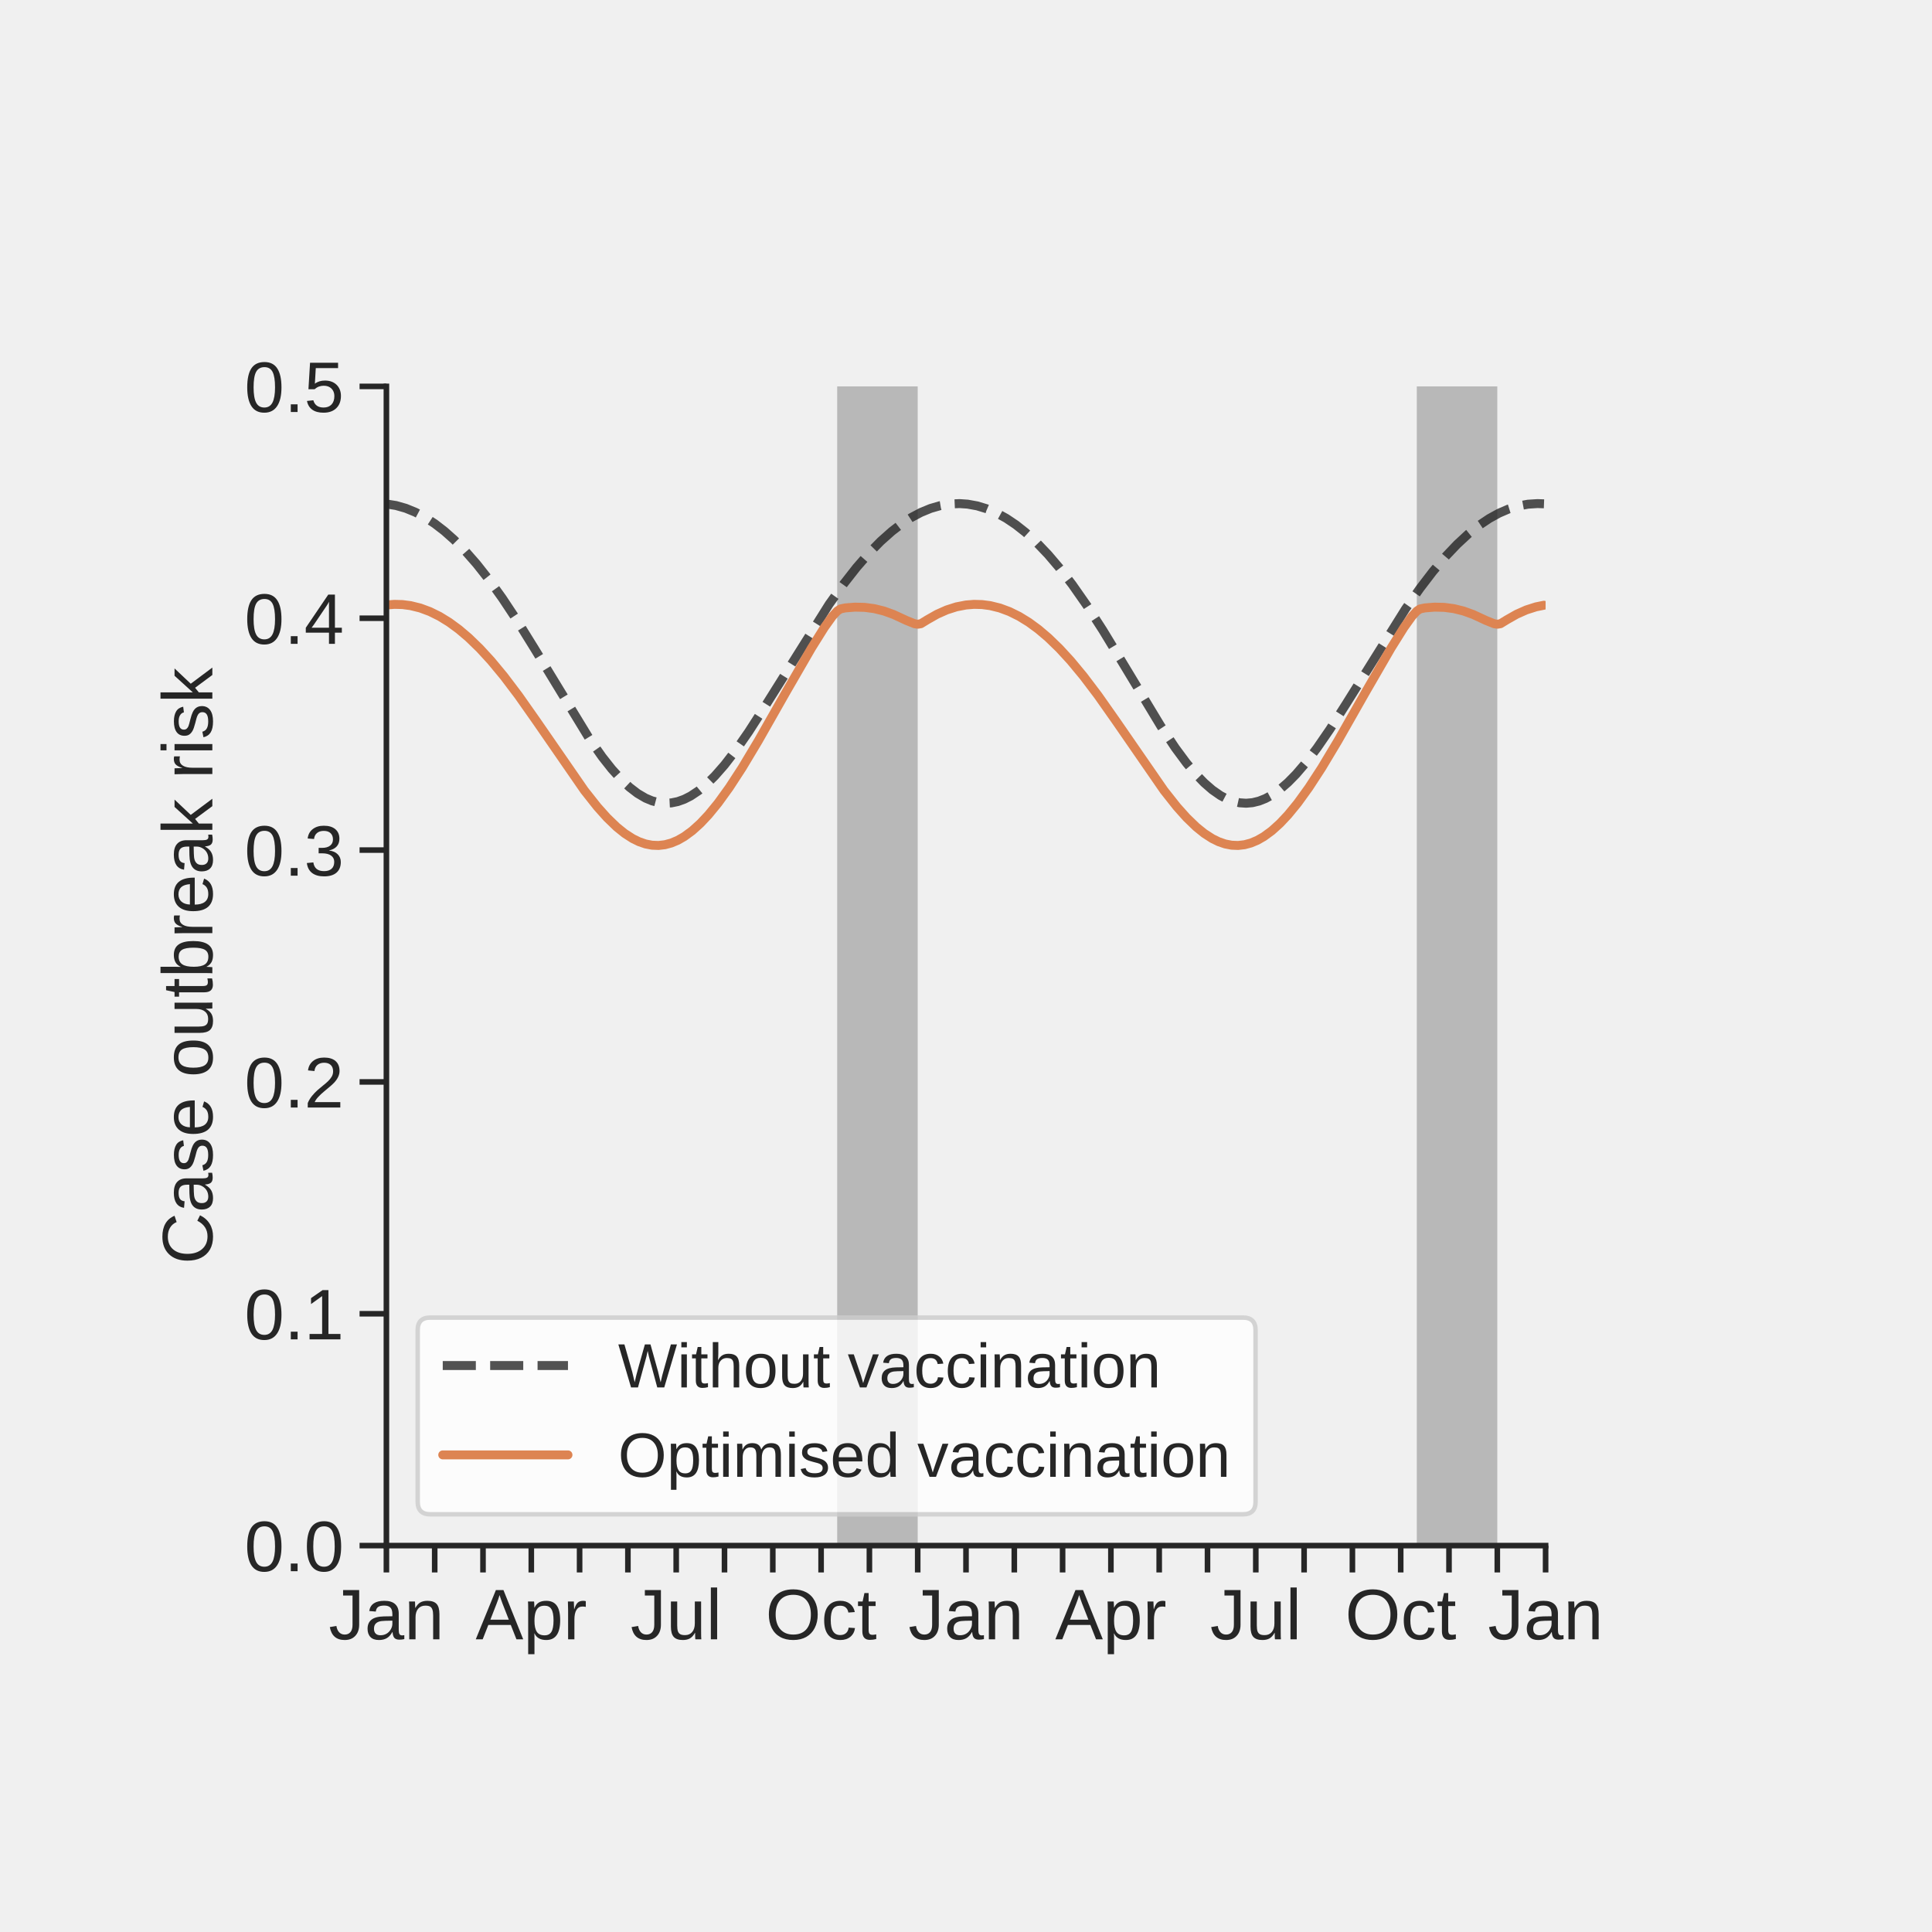
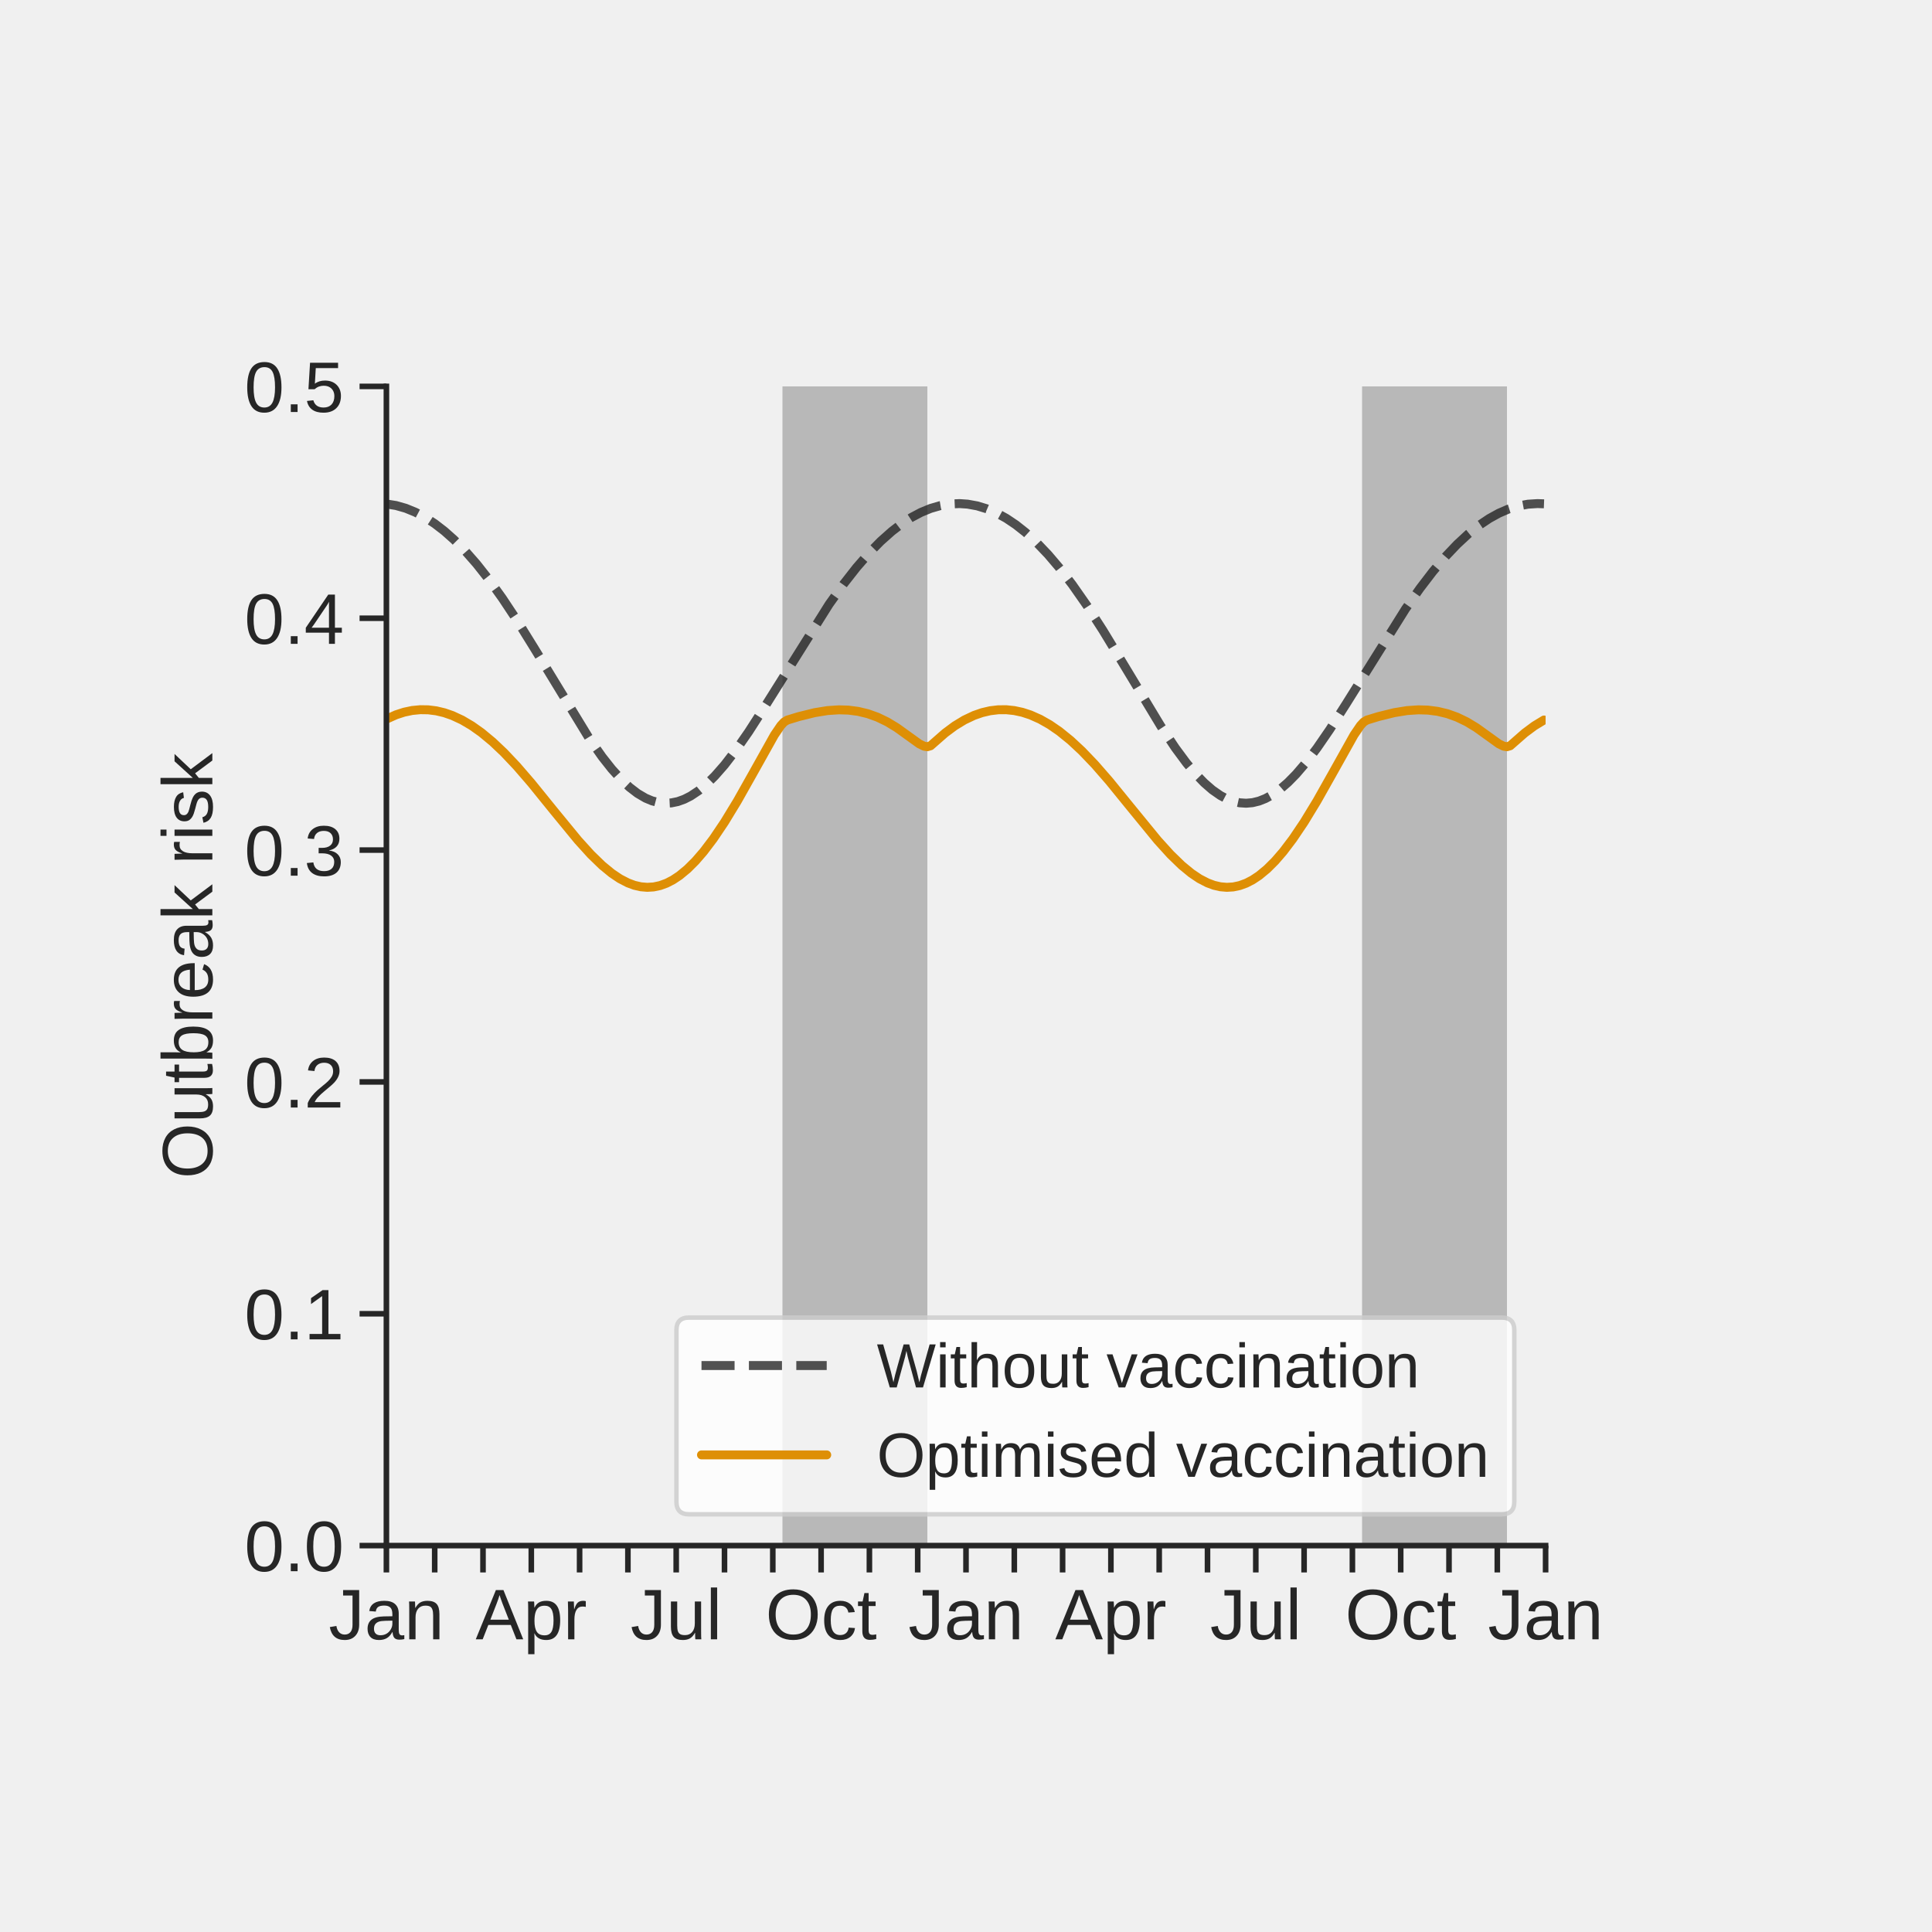
<svg xmlns="http://www.w3.org/2000/svg" xmlns:xlink="http://www.w3.org/1999/xlink" width="432pt" height="432pt" viewBox="0 0 432 432" version="1.1">
  <defs>
    <style type="text/css">*{stroke-linejoin: round; stroke-linecap: butt}</style>
  </defs>
  <g id="figure_1">
    <g id="patch_1">
      <path d="M 0 432  L 432 432  L 432 0  L 0 0  L 0 432  z " style="fill: none" />
    </g>
    <g id="axes_1">
      <g id="patch_2">
        <path d="M 86.4 345.6  L 345.6 345.6  L 345.6 86.4  L 86.4 86.4  L 86.4 345.6  z " style="fill: none" />
      </g>
      <g id="matplotlib.axis_1">
        <g id="xtick_1">
          <g id="line2d_1">
            <defs>
-               <path id="mece11d6dc7" d="M 0 0  L 0 6  " style="stroke: #262626; stroke-width: 1.25" />
+               <path id="m5cfe23fe4b" d="M 0 0  L 0 6  " style="stroke: #262626; stroke-width: 1.25" />
            </defs>
            <g>
-               <use xlink:href="#mece11d6dc7" x="86.4" y="345.6" style="fill: #262626; stroke: #262626; stroke-width: 1.25" />
+               <use xlink:href="#m5cfe23fe4b" x="86.4" y="345.6" style="fill: #262626; stroke: #262626; stroke-width: 1.25" />
            </g>
          </g>
          <g id="text_1">
            <text style="fill: #262626; font: 16px 'Arial', 'DejaVu Sans', 'Liberation Sans', 'Bitstream Vera Sans', sans-serif; text-anchor: middle" x="86.4" y="366.553" transform="rotate(-0 86.4 366.5525)">Jan</text>
          </g>
        </g>
        <g id="xtick_2">
          <g id="line2d_2">
            <g>
-               <use xlink:href="#mece11d6dc7" x="97.2" y="345.6" style="fill: #262626; stroke: #262626; stroke-width: 1.25" />
+               <use xlink:href="#m5cfe23fe4b" x="97.2" y="345.6" style="fill: #262626; stroke: #262626; stroke-width: 1.25" />
            </g>
          </g>
        </g>
        <g id="xtick_3">
          <g id="line2d_3">
            <g>
-               <use xlink:href="#mece11d6dc7" x="108" y="345.6" style="fill: #262626; stroke: #262626; stroke-width: 1.25" />
+               <use xlink:href="#m5cfe23fe4b" x="108" y="345.6" style="fill: #262626; stroke: #262626; stroke-width: 1.25" />
            </g>
          </g>
        </g>
        <g id="xtick_4">
          <g id="line2d_4">
            <g>
-               <use xlink:href="#mece11d6dc7" x="118.8" y="345.6" style="fill: #262626; stroke: #262626; stroke-width: 1.25" />
+               <use xlink:href="#m5cfe23fe4b" x="118.8" y="345.6" style="fill: #262626; stroke: #262626; stroke-width: 1.25" />
            </g>
          </g>
          <g id="text_2">
            <text style="fill: #262626; font: 16px 'Arial', 'DejaVu Sans', 'Liberation Sans', 'Bitstream Vera Sans', sans-serif; text-anchor: middle" x="118.8" y="366.553" transform="rotate(-0 118.8 366.5525)">Apr</text>
          </g>
        </g>
        <g id="xtick_5">
          <g id="line2d_5">
            <g>
-               <use xlink:href="#mece11d6dc7" x="129.6" y="345.6" style="fill: #262626; stroke: #262626; stroke-width: 1.25" />
+               <use xlink:href="#m5cfe23fe4b" x="129.6" y="345.6" style="fill: #262626; stroke: #262626; stroke-width: 1.25" />
            </g>
          </g>
        </g>
        <g id="xtick_6">
          <g id="line2d_6">
            <g>
-               <use xlink:href="#mece11d6dc7" x="140.4" y="345.6" style="fill: #262626; stroke: #262626; stroke-width: 1.25" />
+               <use xlink:href="#m5cfe23fe4b" x="140.4" y="345.6" style="fill: #262626; stroke: #262626; stroke-width: 1.25" />
            </g>
          </g>
        </g>
        <g id="xtick_7">
          <g id="line2d_7">
            <g>
-               <use xlink:href="#mece11d6dc7" x="151.2" y="345.6" style="fill: #262626; stroke: #262626; stroke-width: 1.25" />
+               <use xlink:href="#m5cfe23fe4b" x="151.2" y="345.6" style="fill: #262626; stroke: #262626; stroke-width: 1.25" />
            </g>
          </g>
          <g id="text_3">
            <text style="fill: #262626; font: 16px 'Arial', 'DejaVu Sans', 'Liberation Sans', 'Bitstream Vera Sans', sans-serif; text-anchor: middle" x="151.2" y="366.553" transform="rotate(-0 151.2 366.5525)">Jul</text>
          </g>
        </g>
        <g id="xtick_8">
          <g id="line2d_8">
            <g>
-               <use xlink:href="#mece11d6dc7" x="162" y="345.6" style="fill: #262626; stroke: #262626; stroke-width: 1.25" />
+               <use xlink:href="#m5cfe23fe4b" x="162" y="345.6" style="fill: #262626; stroke: #262626; stroke-width: 1.25" />
            </g>
          </g>
        </g>
        <g id="xtick_9">
          <g id="line2d_9">
            <g>
-               <use xlink:href="#mece11d6dc7" x="172.8" y="345.6" style="fill: #262626; stroke: #262626; stroke-width: 1.25" />
+               <use xlink:href="#m5cfe23fe4b" x="172.8" y="345.6" style="fill: #262626; stroke: #262626; stroke-width: 1.25" />
            </g>
          </g>
        </g>
        <g id="xtick_10">
          <g id="line2d_10">
            <g>
-               <use xlink:href="#mece11d6dc7" x="183.6" y="345.6" style="fill: #262626; stroke: #262626; stroke-width: 1.25" />
+               <use xlink:href="#m5cfe23fe4b" x="183.6" y="345.6" style="fill: #262626; stroke: #262626; stroke-width: 1.25" />
            </g>
          </g>
          <g id="text_4">
            <text style="fill: #262626; font: 16px 'Arial', 'DejaVu Sans', 'Liberation Sans', 'Bitstream Vera Sans', sans-serif; text-anchor: middle" x="183.6" y="366.553" transform="rotate(-0 183.6 366.5525)">Oct</text>
          </g>
        </g>
        <g id="xtick_11">
          <g id="line2d_11">
            <g>
-               <use xlink:href="#mece11d6dc7" x="194.4" y="345.6" style="fill: #262626; stroke: #262626; stroke-width: 1.25" />
+               <use xlink:href="#m5cfe23fe4b" x="194.4" y="345.6" style="fill: #262626; stroke: #262626; stroke-width: 1.25" />
            </g>
          </g>
        </g>
        <g id="xtick_12">
          <g id="line2d_12">
            <g>
-               <use xlink:href="#mece11d6dc7" x="205.2" y="345.6" style="fill: #262626; stroke: #262626; stroke-width: 1.25" />
+               <use xlink:href="#m5cfe23fe4b" x="205.2" y="345.6" style="fill: #262626; stroke: #262626; stroke-width: 1.25" />
            </g>
          </g>
        </g>
        <g id="xtick_13">
          <g id="line2d_13">
            <g>
-               <use xlink:href="#mece11d6dc7" x="216" y="345.6" style="fill: #262626; stroke: #262626; stroke-width: 1.25" />
+               <use xlink:href="#m5cfe23fe4b" x="216" y="345.6" style="fill: #262626; stroke: #262626; stroke-width: 1.25" />
            </g>
          </g>
          <g id="text_5">
            <text style="fill: #262626; font: 16px 'Arial', 'DejaVu Sans', 'Liberation Sans', 'Bitstream Vera Sans', sans-serif; text-anchor: middle" x="216" y="366.553" transform="rotate(-0 216 366.5525)">Jan</text>
          </g>
        </g>
        <g id="xtick_14">
          <g id="line2d_14">
            <g>
-               <use xlink:href="#mece11d6dc7" x="226.8" y="345.6" style="fill: #262626; stroke: #262626; stroke-width: 1.25" />
+               <use xlink:href="#m5cfe23fe4b" x="226.8" y="345.6" style="fill: #262626; stroke: #262626; stroke-width: 1.25" />
            </g>
          </g>
        </g>
        <g id="xtick_15">
          <g id="line2d_15">
            <g>
-               <use xlink:href="#mece11d6dc7" x="237.6" y="345.6" style="fill: #262626; stroke: #262626; stroke-width: 1.25" />
+               <use xlink:href="#m5cfe23fe4b" x="237.6" y="345.6" style="fill: #262626; stroke: #262626; stroke-width: 1.25" />
            </g>
          </g>
        </g>
        <g id="xtick_16">
          <g id="line2d_16">
            <g>
-               <use xlink:href="#mece11d6dc7" x="248.4" y="345.6" style="fill: #262626; stroke: #262626; stroke-width: 1.25" />
+               <use xlink:href="#m5cfe23fe4b" x="248.4" y="345.6" style="fill: #262626; stroke: #262626; stroke-width: 1.25" />
            </g>
          </g>
          <g id="text_6">
            <text style="fill: #262626; font: 16px 'Arial', 'DejaVu Sans', 'Liberation Sans', 'Bitstream Vera Sans', sans-serif; text-anchor: middle" x="248.4" y="366.553" transform="rotate(-0 248.4 366.5525)">Apr</text>
          </g>
        </g>
        <g id="xtick_17">
          <g id="line2d_17">
            <g>
-               <use xlink:href="#mece11d6dc7" x="259.2" y="345.6" style="fill: #262626; stroke: #262626; stroke-width: 1.25" />
+               <use xlink:href="#m5cfe23fe4b" x="259.2" y="345.6" style="fill: #262626; stroke: #262626; stroke-width: 1.25" />
            </g>
          </g>
        </g>
        <g id="xtick_18">
          <g id="line2d_18">
            <g>
-               <use xlink:href="#mece11d6dc7" x="270" y="345.6" style="fill: #262626; stroke: #262626; stroke-width: 1.25" />
+               <use xlink:href="#m5cfe23fe4b" x="270" y="345.6" style="fill: #262626; stroke: #262626; stroke-width: 1.25" />
            </g>
          </g>
        </g>
        <g id="xtick_19">
          <g id="line2d_19">
            <g>
-               <use xlink:href="#mece11d6dc7" x="280.8" y="345.6" style="fill: #262626; stroke: #262626; stroke-width: 1.25" />
+               <use xlink:href="#m5cfe23fe4b" x="280.8" y="345.6" style="fill: #262626; stroke: #262626; stroke-width: 1.25" />
            </g>
          </g>
          <g id="text_7">
            <text style="fill: #262626; font: 16px 'Arial', 'DejaVu Sans', 'Liberation Sans', 'Bitstream Vera Sans', sans-serif; text-anchor: middle" x="280.8" y="366.553" transform="rotate(-0 280.8 366.5525)">Jul</text>
          </g>
        </g>
        <g id="xtick_20">
          <g id="line2d_20">
            <g>
-               <use xlink:href="#mece11d6dc7" x="291.6" y="345.6" style="fill: #262626; stroke: #262626; stroke-width: 1.25" />
+               <use xlink:href="#m5cfe23fe4b" x="291.6" y="345.6" style="fill: #262626; stroke: #262626; stroke-width: 1.25" />
            </g>
          </g>
        </g>
        <g id="xtick_21">
          <g id="line2d_21">
            <g>
-               <use xlink:href="#mece11d6dc7" x="302.4" y="345.6" style="fill: #262626; stroke: #262626; stroke-width: 1.25" />
+               <use xlink:href="#m5cfe23fe4b" x="302.4" y="345.6" style="fill: #262626; stroke: #262626; stroke-width: 1.25" />
            </g>
          </g>
        </g>
        <g id="xtick_22">
          <g id="line2d_22">
            <g>
-               <use xlink:href="#mece11d6dc7" x="313.2" y="345.6" style="fill: #262626; stroke: #262626; stroke-width: 1.25" />
+               <use xlink:href="#m5cfe23fe4b" x="313.2" y="345.6" style="fill: #262626; stroke: #262626; stroke-width: 1.25" />
            </g>
          </g>
          <g id="text_8">
            <text style="fill: #262626; font: 16px 'Arial', 'DejaVu Sans', 'Liberation Sans', 'Bitstream Vera Sans', sans-serif; text-anchor: middle" x="313.2" y="366.553" transform="rotate(-0 313.2 366.5525)">Oct</text>
          </g>
        </g>
        <g id="xtick_23">
          <g id="line2d_23">
            <g>
-               <use xlink:href="#mece11d6dc7" x="324" y="345.6" style="fill: #262626; stroke: #262626; stroke-width: 1.25" />
+               <use xlink:href="#m5cfe23fe4b" x="324" y="345.6" style="fill: #262626; stroke: #262626; stroke-width: 1.25" />
            </g>
          </g>
        </g>
        <g id="xtick_24">
          <g id="line2d_24">
            <g>
-               <use xlink:href="#mece11d6dc7" x="334.8" y="345.6" style="fill: #262626; stroke: #262626; stroke-width: 1.25" />
+               <use xlink:href="#m5cfe23fe4b" x="334.8" y="345.6" style="fill: #262626; stroke: #262626; stroke-width: 1.25" />
            </g>
          </g>
        </g>
        <g id="xtick_25">
          <g id="line2d_25">
            <g>
-               <use xlink:href="#mece11d6dc7" x="345.6" y="345.6" style="fill: #262626; stroke: #262626; stroke-width: 1.25" />
+               <use xlink:href="#m5cfe23fe4b" x="345.6" y="345.6" style="fill: #262626; stroke: #262626; stroke-width: 1.25" />
            </g>
          </g>
          <g id="text_9">
            <text style="fill: #262626; font: 16px 'Arial', 'DejaVu Sans', 'Liberation Sans', 'Bitstream Vera Sans', sans-serif; text-anchor: middle" x="345.6" y="366.553" transform="rotate(-0 345.6 366.5525)">Jan</text>
          </g>
        </g>
        <g id="text_10">
          <text style="fill: #262626; font: 16px 'Arial', 'DejaVu Sans', 'Liberation Sans', 'Bitstream Vera Sans', sans-serif; text-anchor: middle" x="216" y="385.185" transform="rotate(-0 216 385.185)"> </text>
        </g>
      </g>
      <g id="matplotlib.axis_2">
        <g id="ytick_1">
          <g id="line2d_26">
            <defs>
-               <path id="m9add476f4b" d="M 0 0  L -6 0  " style="stroke: #262626; stroke-width: 1.25" />
+               <path id="m9266f9fca7" d="M 0 0  L -6 0  " style="stroke: #262626; stroke-width: 1.25" />
            </defs>
            <g>
-               <use xlink:href="#m9add476f4b" x="86.4" y="345.6" style="fill: #262626; stroke: #262626; stroke-width: 1.25" />
+               <use xlink:href="#m9266f9fca7" x="86.4" y="345.6" style="fill: #262626; stroke: #262626; stroke-width: 1.25" />
            </g>
          </g>
          <g id="text_11">
            <text style="fill: #262626; font: 16px 'Arial', 'DejaVu Sans', 'Liberation Sans', 'Bitstream Vera Sans', sans-serif; text-anchor: end" x="76.9" y="351.326" transform="rotate(-0 76.9 351.3263)">0.0</text>
          </g>
        </g>
        <g id="ytick_2">
          <g id="line2d_27">
            <g>
-               <use xlink:href="#m9add476f4b" x="86.4" y="293.76" style="fill: #262626; stroke: #262626; stroke-width: 1.25" />
+               <use xlink:href="#m9266f9fca7" x="86.4" y="293.76" style="fill: #262626; stroke: #262626; stroke-width: 1.25" />
            </g>
          </g>
          <g id="text_12">
            <text style="fill: #262626; font: 16px 'Arial', 'DejaVu Sans', 'Liberation Sans', 'Bitstream Vera Sans', sans-serif; text-anchor: end" x="76.9" y="299.486" transform="rotate(-0 76.9 299.4862)">0.1</text>
          </g>
        </g>
        <g id="ytick_3">
          <g id="line2d_28">
            <g>
-               <use xlink:href="#m9add476f4b" x="86.4" y="241.92" style="fill: #262626; stroke: #262626; stroke-width: 1.25" />
+               <use xlink:href="#m9266f9fca7" x="86.4" y="241.92" style="fill: #262626; stroke: #262626; stroke-width: 1.25" />
            </g>
          </g>
          <g id="text_13">
            <text style="fill: #262626; font: 16px 'Arial', 'DejaVu Sans', 'Liberation Sans', 'Bitstream Vera Sans', sans-serif; text-anchor: end" x="76.9" y="247.646" transform="rotate(-0 76.9 247.6463)">0.2</text>
          </g>
        </g>
        <g id="ytick_4">
          <g id="line2d_29">
            <g>
-               <use xlink:href="#m9add476f4b" x="86.4" y="190.08" style="fill: #262626; stroke: #262626; stroke-width: 1.25" />
+               <use xlink:href="#m9266f9fca7" x="86.4" y="190.08" style="fill: #262626; stroke: #262626; stroke-width: 1.25" />
            </g>
          </g>
          <g id="text_14">
            <text style="fill: #262626; font: 16px 'Arial', 'DejaVu Sans', 'Liberation Sans', 'Bitstream Vera Sans', sans-serif; text-anchor: end" x="76.9" y="195.806" transform="rotate(-0 76.9 195.8063)">0.3</text>
          </g>
        </g>
        <g id="ytick_5">
          <g id="line2d_30">
            <g>
-               <use xlink:href="#m9add476f4b" x="86.4" y="138.24" style="fill: #262626; stroke: #262626; stroke-width: 1.25" />
+               <use xlink:href="#m9266f9fca7" x="86.4" y="138.24" style="fill: #262626; stroke: #262626; stroke-width: 1.25" />
            </g>
          </g>
          <g id="text_15">
            <text style="fill: #262626; font: 16px 'Arial', 'DejaVu Sans', 'Liberation Sans', 'Bitstream Vera Sans', sans-serif; text-anchor: end" x="76.9" y="143.966" transform="rotate(-0 76.9 143.9663)">0.4</text>
          </g>
        </g>
        <g id="ytick_6">
          <g id="line2d_31">
            <g>
-               <use xlink:href="#m9add476f4b" x="86.4" y="86.4" style="fill: #262626; stroke: #262626; stroke-width: 1.25" />
+               <use xlink:href="#m9266f9fca7" x="86.4" y="86.4" style="fill: #262626; stroke: #262626; stroke-width: 1.25" />
            </g>
          </g>
          <g id="text_16">
            <text style="fill: #262626; font: 16px 'Arial', 'DejaVu Sans', 'Liberation Sans', 'Bitstream Vera Sans', sans-serif; text-anchor: end" x="76.9" y="92.126" transform="rotate(-0 76.9 92.12625)">0.5</text>
          </g>
        </g>
        <g id="text_17">
-           <text style="fill: #262626; font: 16px 'Arial', 'DejaVu Sans', 'Liberation Sans', 'Bitstream Vera Sans', sans-serif; text-anchor: middle" x="47.48" y="216" transform="rotate(-90 47.48 216)">Case outbreak risk</text>
+           <text style="fill: #262626; font: 16px 'Arial', 'DejaVu Sans', 'Liberation Sans', 'Bitstream Vera Sans', sans-serif; text-anchor: middle" x="47.48" y="216" transform="rotate(-90 47.48 216)">Outbreak risk</text>
        </g>
      </g>
      <g id="PolyCollection_1">
        <defs>
-           <path id="m72520f1ba9" d="M 205.2 -86.4  L 187.2 -86.4  L 187.2 -345.6  L 205.2 -345.6  L 205.2 -345.6  L 205.2 -86.4  z " />
+           <path id="m55c86de52b" d="M 207.36 -86.4  L 174.96 -86.4  L 174.96 -345.6  L 207.36 -345.6  L 207.36 -345.6  L 207.36 -86.4  z " />
        </defs>
-         <g clip-path="url(#pcc0c4fdec2)">
-           <use xlink:href="#m72520f1ba9" x="0" y="432" style="fill: #808080; fill-opacity: 0.5" />
+         <g clip-path="url(#p86679f8bdc)">
+           <use xlink:href="#m55c86de52b" x="0" y="432" style="fill: #808080; fill-opacity: 0.5" />
        </g>
      </g>
      <g id="PolyCollection_2">
        <defs>
-           <path id="m04a4296def" d="M 334.8 -86.4  L 316.8 -86.4  L 316.8 -345.6  L 334.8 -345.6  L 334.8 -345.6  L 334.8 -86.4  z " />
+           <path id="m9826a7ee60" d="M 336.96 -86.4  L 304.56 -86.4  L 304.56 -345.6  L 336.96 -345.6  L 336.96 -345.6  L 336.96 -86.4  z " />
        </defs>
-         <g clip-path="url(#pcc0c4fdec2)">
-           <use xlink:href="#m04a4296def" x="0" y="432" style="fill: #808080; fill-opacity: 0.5" />
+         <g clip-path="url(#p86679f8bdc)">
+           <use xlink:href="#m9826a7ee60" x="0" y="432" style="fill: #808080; fill-opacity: 0.5" />
        </g>
      </g>
      <g id="line2d_32">
-         <path d="M 86.4 112.687  L 88.56 113.036  L 90.72 113.651  L 92.88 114.533  L 95.04 115.678  L 97.2 117.085  L 99.36 118.751  L 101.52 120.669  L 104.04 123.219  L 106.56 126.091  L 109.44 129.744  L 112.32 133.758  L 115.56 138.648  L 119.52 145.034  L 131.76 165.124  L 134.64 169.223  L 136.8 171.961  L 138.96 174.347  L 140.76 176.032  L 142.56 177.412  L 144.36 178.469  L 145.8 179.07  L 147.24 179.449  L 148.68 179.602  L 150.12 179.529  L 151.56 179.232  L 153 178.715  L 154.44 177.985  L 156.24 176.784  L 158.04 175.282  L 159.84 173.502  L 162 171.039  L 164.52 167.775  L 167.4 163.636  L 171 158.032  L 185.4 135.1  L 188.64 130.572  L 191.52 126.897  L 194.4 123.593  L 196.92 121.029  L 199.44 118.787  L 201.6 117.13  L 203.76 115.725  L 205.92 114.577  L 208.08 113.687  L 210.24 113.061  L 212.4 112.699  L 214.56 112.603  L 216.36 112.727  L 218.52 113.12  L 220.68 113.78  L 222.84 114.705  L 225 115.895  L 227.16 117.345  L 229.32 119.053  L 231.84 121.364  L 234.36 124.007  L 236.88 126.968  L 239.76 130.715  L 243 135.348  L 246.6 140.926  L 251.28 148.64  L 259.56 162.357  L 262.8 167.231  L 265.32 170.633  L 267.48 173.201  L 269.28 175.056  L 271.08 176.621  L 272.88 177.875  L 274.32 178.64  L 275.76 179.186  L 277.2 179.508  L 278.64 179.605  L 280.08 179.476  L 281.52 179.124  L 282.96 178.553  L 284.4 177.77  L 286.2 176.507  L 288 174.947  L 289.8 173.115  L 291.96 170.596  L 294.48 167.279  L 297.36 163.093  L 300.96 157.454  L 314.28 136.156  L 317.52 131.544  L 320.4 127.783  L 323.28 124.382  L 325.8 121.729  L 328.32 119.394  L 330.84 117.389  L 333 115.942  L 335.16 114.75  L 337.32 113.817  L 339.48 113.147  L 341.64 112.741  L 343.8 112.601  L 345.24 112.655  L 345.24 112.655  " clip-path="url(#pcc0c4fdec2)" style="fill: none; stroke-dasharray: 7.4,3.2; stroke-dashoffset: 0; stroke: #1a1a1a; stroke-opacity: 0.75; stroke-width: 2" />
+         <path d="M 86.4 112.687  L 88.56 113.036  L 90.72 113.651  L 92.88 114.533  L 95.04 115.678  L 97.2 117.085  L 99.36 118.751  L 101.52 120.669  L 104.04 123.219  L 106.56 126.091  L 109.44 129.744  L 112.32 133.758  L 115.56 138.648  L 119.52 145.034  L 131.76 165.124  L 134.64 169.223  L 136.8 171.961  L 138.96 174.347  L 140.76 176.032  L 142.56 177.412  L 144.36 178.469  L 145.8 179.07  L 147.24 179.449  L 148.68 179.602  L 150.12 179.529  L 151.56 179.232  L 153 178.715  L 154.44 177.985  L 156.24 176.784  L 158.04 175.282  L 159.84 173.502  L 162 171.039  L 164.52 167.775  L 167.4 163.636  L 171 158.032  L 185.4 135.1  L 188.64 130.572  L 191.52 126.897  L 194.4 123.593  L 196.92 121.029  L 199.44 118.787  L 201.6 117.13  L 203.76 115.725  L 205.92 114.577  L 208.08 113.687  L 210.24 113.061  L 212.4 112.699  L 214.56 112.603  L 216.36 112.727  L 218.52 113.12  L 220.68 113.78  L 222.84 114.705  L 225 115.895  L 227.16 117.345  L 229.32 119.053  L 231.84 121.364  L 234.36 124.007  L 236.88 126.968  L 239.76 130.715  L 243 135.348  L 246.6 140.926  L 251.28 148.64  L 259.56 162.357  L 262.8 167.231  L 265.32 170.633  L 267.48 173.201  L 269.28 175.056  L 271.08 176.621  L 272.88 177.875  L 274.32 178.64  L 275.76 179.186  L 277.2 179.508  L 278.64 179.605  L 280.08 179.476  L 281.52 179.124  L 282.96 178.553  L 284.4 177.77  L 286.2 176.507  L 288 174.947  L 289.8 173.115  L 291.96 170.596  L 294.48 167.279  L 297.36 163.093  L 300.96 157.454  L 314.28 136.156  L 317.52 131.544  L 320.4 127.783  L 323.28 124.382  L 325.8 121.729  L 328.32 119.394  L 330.84 117.389  L 333 115.942  L 335.16 114.75  L 337.32 113.817  L 339.48 113.147  L 341.64 112.741  L 343.8 112.601  L 345.24 112.655  L 345.24 112.655  " clip-path="url(#p86679f8bdc)" style="fill: none; stroke-dasharray: 7.4,3.2; stroke-dashoffset: 0; stroke: #1a1a1a; stroke-opacity: 0.75; stroke-width: 2" />
      </g>
      <g id="line2d_33">
-         <path d="M 86.4 135.277  L 88.2 135.136  L 90 135.183  L 91.8 135.419  L 93.96 135.95  L 96.12 136.751  L 98.28 137.817  L 100.44 139.145  L 102.6 140.73  L 104.76 142.563  L 107.28 145.003  L 109.8 147.747  L 112.68 151.223  L 115.92 155.502  L 119.88 161.13  L 130.68 176.76  L 133.56 180.4  L 135.72 182.818  L 137.88 184.906  L 139.68 186.357  L 141.48 187.516  L 142.92 188.219  L 144.36 188.713  L 145.8 188.99  L 147.24 189.047  L 148.68 188.881  L 150.12 188.493  L 151.56 187.886  L 153 187.063  L 154.8 185.743  L 156.6 184.116  L 158.4 182.202  L 160.56 179.565  L 163.08 176.078  L 165.96 171.653  L 169.56 165.648  L 175.68 154.881  L 181.44 144.921  L 184.32 140.32  L 186.12 137.811  L 187.2 136.647  L 187.92 136.163  L 189 135.931  L 191.16 135.759  L 193.32 135.808  L 195.48 136.092  L 197.64 136.624  L 199.8 137.404  L 202.68 138.737  L 204.48 139.465  L 205.2 139.581  L 205.92 139.459  L 207.36 138.576  L 209.52 137.348  L 211.68 136.387  L 213.84 135.696  L 216 135.277  L 217.8 135.136  L 219.6 135.183  L 221.4 135.419  L 223.56 135.95  L 225.72 136.751  L 227.88 137.817  L 230.04 139.145  L 232.2 140.73  L 234.36 142.563  L 236.88 145.003  L 239.4 147.747  L 242.28 151.223  L 245.52 155.502  L 249.48 161.13  L 260.28 176.76  L 263.16 180.4  L 265.32 182.818  L 267.48 184.906  L 269.28 186.357  L 271.08 187.516  L 272.52 188.219  L 273.96 188.713  L 275.4 188.99  L 276.84 189.047  L 278.28 188.881  L 279.72 188.493  L 281.16 187.886  L 282.6 187.063  L 284.4 185.743  L 286.2 184.116  L 288 182.202  L 290.16 179.565  L 292.68 176.078  L 295.56 171.653  L 299.16 165.648  L 305.28 154.881  L 311.04 144.921  L 313.92 140.32  L 315.72 137.811  L 316.8 136.647  L 317.52 136.163  L 318.6 135.931  L 320.76 135.759  L 322.92 135.808  L 325.08 136.092  L 327.24 136.624  L 329.4 137.404  L 332.28 138.737  L 334.08 139.465  L 334.8 139.581  L 335.52 139.459  L 336.96 138.576  L 339.12 137.348  L 341.28 136.387  L 343.44 135.696  L 345.24 135.328  L 345.24 135.328  " clip-path="url(#pcc0c4fdec2)" style="fill: none; stroke: #dd8452; stroke-width: 2; stroke-linecap: round" />
+         <path d="M 86.4 160.802  L 88.56 159.83  L 90.36 159.245  L 92.16 158.865  L 93.96 158.69  L 95.76 158.717  L 97.56 158.946  L 99.36 159.375  L 101.16 160  L 103.32 161.004  L 105.48 162.276  L 107.64 163.804  L 110.16 165.892  L 112.68 168.28  L 115.56 171.327  L 118.8 175.079  L 123.84 181.301  L 129.24 187.88  L 132.12 191.057  L 134.64 193.502  L 136.8 195.275  L 138.6 196.483  L 140.4 197.417  L 141.84 197.951  L 143.28 198.284  L 144.72 198.408  L 146.16 198.319  L 147.6 198.012  L 149.04 197.487  L 150.48 196.745  L 151.92 195.789  L 153.72 194.304  L 155.52 192.51  L 157.32 190.426  L 159.48 187.579  L 162 183.836  L 164.88 179.104  L 168.48 172.712  L 173.16 164.344  L 174.6 162.23  L 175.32 161.454  L 176.04 161.014  L 178.56 160.242  L 182.16 159.352  L 185.04 158.886  L 187.56 158.718  L 189.72 158.783  L 191.88 159.066  L 194.04 159.586  L 196.2 160.36  L 198.36 161.4  L 200.52 162.708  L 203.04 164.519  L 205.56 166.333  L 206.64 166.855  L 207.36 166.97  L 208.08 166.753  L 209.16 165.806  L 211.32 163.914  L 213.48 162.307  L 215.64 160.992  L 217.8 159.971  L 219.6 159.346  L 221.4 158.925  L 223.2 158.709  L 225 158.695  L 226.8 158.885  L 228.6 159.274  L 230.4 159.86  L 232.56 160.818  L 234.72 162.046  L 236.88 163.532  L 239.4 165.575  L 241.92 167.922  L 244.8 170.93  L 248.04 174.648  L 252.72 180.401  L 258.84 187.88  L 261.72 191.057  L 264.24 193.502  L 266.4 195.275  L 268.2 196.483  L 270 197.417  L 271.44 197.951  L 272.88 198.284  L 274.32 198.408  L 275.76 198.319  L 277.2 198.012  L 278.64 197.487  L 280.08 196.745  L 281.52 195.789  L 283.32 194.304  L 285.12 192.51  L 286.92 190.426  L 289.08 187.579  L 291.6 183.836  L 294.48 179.104  L 298.08 172.712  L 302.76 164.344  L 304.2 162.23  L 304.92 161.454  L 305.64 161.014  L 308.16 160.242  L 311.76 159.352  L 314.64 158.886  L 317.16 158.718  L 319.32 158.783  L 321.48 159.066  L 323.64 159.586  L 325.8 160.36  L 327.96 161.4  L 330.12 162.708  L 332.64 164.519  L 335.16 166.333  L 336.24 166.855  L 336.96 166.97  L 337.68 166.753  L 338.76 165.806  L 340.92 163.914  L 343.08 162.307  L 345.24 160.992  L 345.24 160.992  " clip-path="url(#p86679f8bdc)" style="fill: none; stroke: #de8f05; stroke-width: 2; stroke-linecap: round" />
      </g>
      <g id="patch_3">
        <path d="M 86.4 345.6  L 86.4 86.4  " style="fill: none; stroke: #262626; stroke-width: 1.25; stroke-linejoin: miter; stroke-linecap: square" />
      </g>
      <g id="patch_4">
        <path d="M 86.4 345.6  L 345.6 345.6  " style="fill: none; stroke: #262626; stroke-width: 1.25; stroke-linejoin: miter; stroke-linecap: square" />
      </g>
      <g id="legend_1">
        <g id="patch_5">
-           <path d="M 96.2 338.6  L 277.944 338.6  Q 280.744 338.6 280.744 335.8  L 280.744 297.414  Q 280.744 294.614 277.944 294.614  L 96.2 294.614  Q 93.4 294.614 93.4 297.414  L 93.4 335.8  Q 93.4 338.6 96.2 338.6  z " style="fill: #ffffff; opacity: 0.8; stroke: #cccccc; stroke-linejoin: miter" />
+           <path d="M 154.056 338.6  L 335.8 338.6  Q 338.6 338.6 338.6 335.8  L 338.6 297.414  Q 338.6 294.614 335.8 294.614  L 154.056 294.614  Q 151.256 294.614 151.256 297.414  L 151.256 335.8  Q 151.256 338.6 154.056 338.6  z " style="fill: #ffffff; opacity: 0.8; stroke: #cccccc; stroke-linejoin: miter" />
        </g>
        <g id="line2d_34">
-           <path d="M 99 305.335  L 113 305.335  L 127 305.335  " style="fill: none; stroke-dasharray: 7.4,3.2; stroke-dashoffset: 0; stroke: #1a1a1a; stroke-opacity: 0.75; stroke-width: 2" />
+           <path d="M 156.856 305.335  L 170.856 305.335  L 184.856 305.335  " style="fill: none; stroke-dasharray: 7.4,3.2; stroke-dashoffset: 0; stroke: #1a1a1a; stroke-opacity: 0.75; stroke-width: 2" />
        </g>
        <g id="text_18">
-           <text style="fill: #262626; font: 14px 'Arial', 'DejaVu Sans', 'Liberation Sans', 'Bitstream Vera Sans', sans-serif; text-anchor: start" x="138.2" y="310.235" transform="rotate(-0 138.2 310.2347)">Without vaccination</text>
+           <text style="fill: #262626; font: 14px 'Arial', 'DejaVu Sans', 'Liberation Sans', 'Bitstream Vera Sans', sans-serif; text-anchor: start" x="196.056" y="310.235" transform="rotate(-0 196.0559 310.2347)">Without vaccination</text>
        </g>
        <g id="line2d_35">
-           <path d="M 99 325.317  L 113 325.317  L 127 325.317  " style="fill: none; stroke: #dd8452; stroke-width: 2; stroke-linecap: round" />
+           <path d="M 156.856 325.317  L 170.856 325.317  L 184.856 325.317  " style="fill: none; stroke: #de8f05; stroke-width: 2; stroke-linecap: round" />
        </g>
        <g id="text_19">
-           <text style="fill: #262626; font: 14px 'Arial', 'DejaVu Sans', 'Liberation Sans', 'Bitstream Vera Sans', sans-serif; text-anchor: start" x="138.2" y="330.217" transform="rotate(-0 138.2 330.2175)">Optimised vaccination</text>
+           <text style="fill: #262626; font: 14px 'Arial', 'DejaVu Sans', 'Liberation Sans', 'Bitstream Vera Sans', sans-serif; text-anchor: start" x="196.056" y="330.217" transform="rotate(-0 196.0559 330.2175)">Optimised vaccination</text>
        </g>
      </g>
    </g>
  </g>
  <defs>
-     <clipPath id="pcc0c4fdec2">
+     <clipPath id="p86679f8bdc">
      <rect x="86.4" y="86.4" width="259.2" height="259.2" />
    </clipPath>
  </defs>
</svg>
